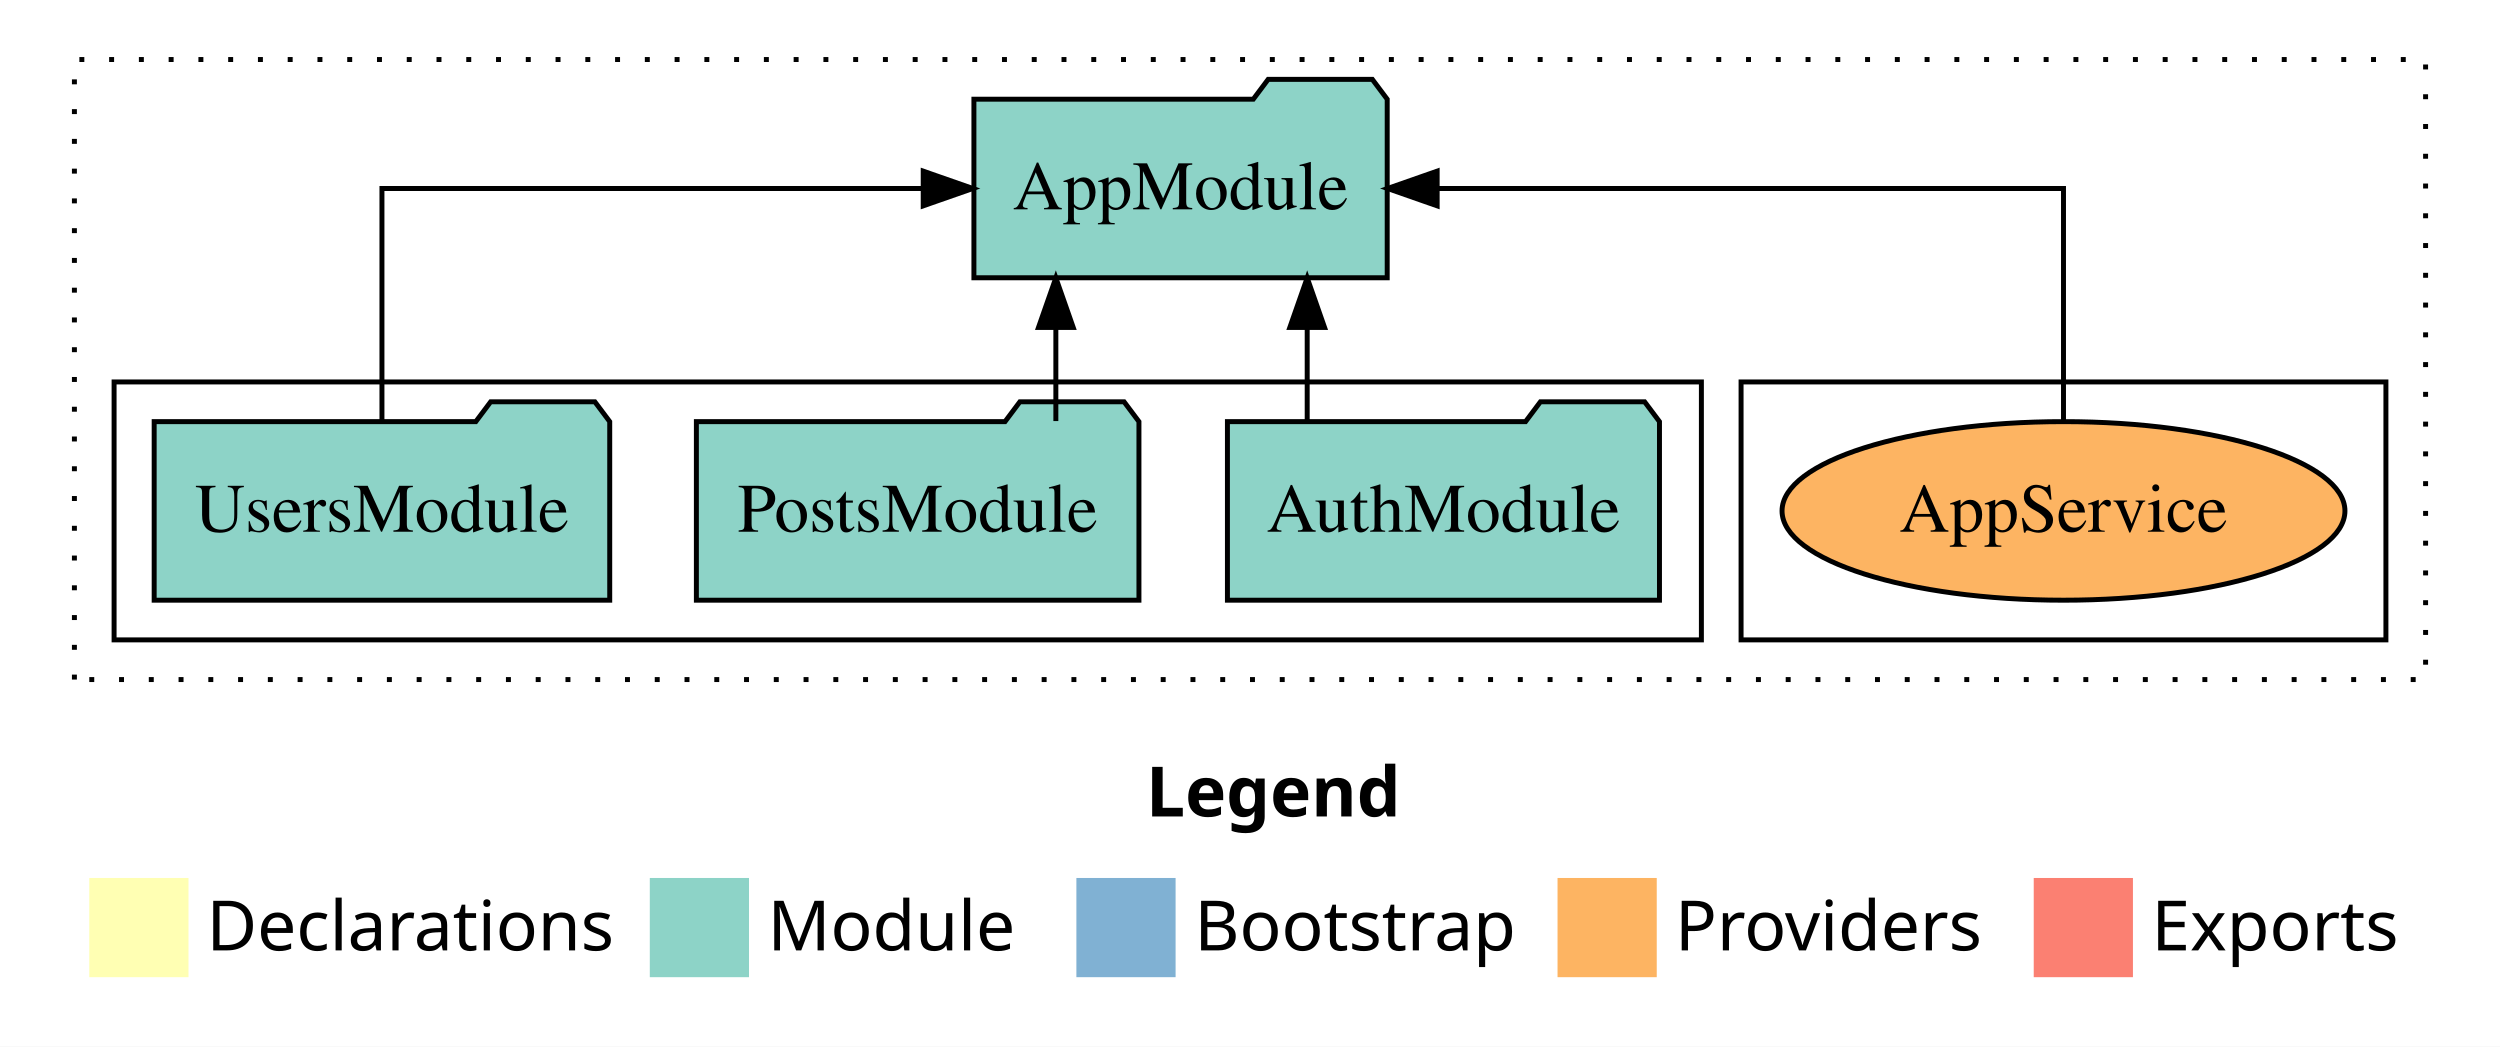
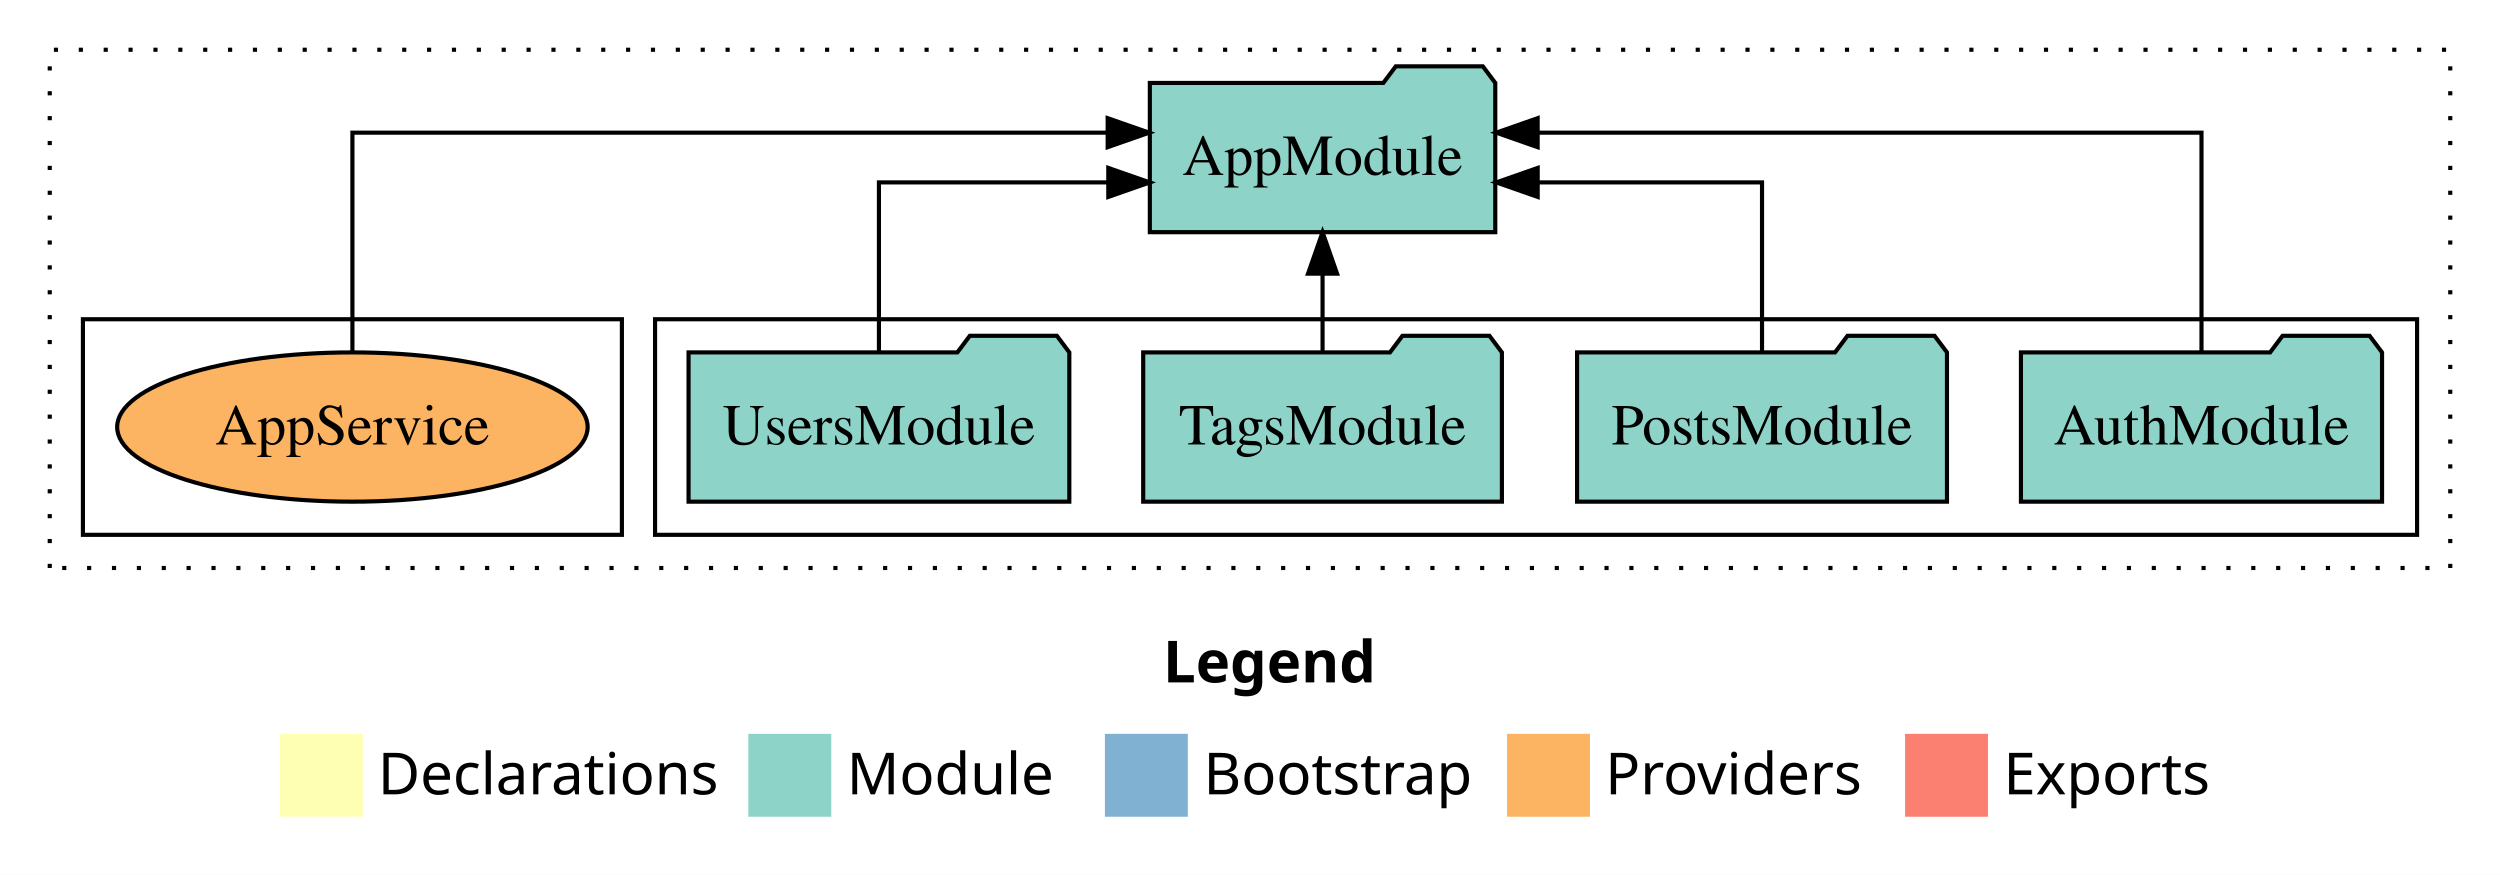
- <svg xmlns="http://www.w3.org/2000/svg" width="504pt" height="211pt" viewBox="0.00 0.00 504.00 211.00">
+ <svg xmlns="http://www.w3.org/2000/svg" width="603pt" height="211pt" viewBox="0.00 0.00 603.00 211.00">
  <g id="graph0" class="graph" transform="scale(1 1) rotate(0) translate(4 207)">
-     <polygon fill="white" stroke="transparent" points="-4,4 -4,-207 500,-207 500,4 -4,4" />
-     <text text-anchor="start" x="227.01" y="-42.4" font-family="Times-12" font-weight="bold" font-size="14.00">Legend</text>
-     <polygon fill="#ffffb3" stroke="transparent" points="14,-10 14,-30 34,-30 34,-10 14,-10" />
-     <text text-anchor="start" x="37.63" y="-15.4" font-family="Times-12" font-size="14.00">  Declarations</text>
-     <polygon fill="#8dd3c7" stroke="transparent" points="127,-10 127,-30 147,-30 147,-10 127,-10" />
-     <text text-anchor="start" x="150.73" y="-15.4" font-family="Times-12" font-size="14.00">  Module</text>
-     <polygon fill="#80b1d3" stroke="transparent" points="213,-10 213,-30 233,-30 233,-10 213,-10" />
-     <text text-anchor="start" x="236.78" y="-15.4" font-family="Times-12" font-size="14.00">  Bootstrap</text>
-     <polygon fill="#fdb462" stroke="transparent" points="310,-10 310,-30 330,-30 330,-10 310,-10" />
-     <text text-anchor="start" x="333.67" y="-15.4" font-family="Times-12" font-size="14.00">  Providers</text>
-     <polygon fill="#fb8072" stroke="transparent" points="406,-10 406,-30 426,-30 426,-10 406,-10" />
-     <text text-anchor="start" x="429.73" y="-15.4" font-family="Times-12" font-size="14.00">  Exports</text>
+     <polygon fill="white" stroke="transparent" points="-4,4 -4,-207 599,-207 599,4 -4,4" />
+     <text text-anchor="start" x="276.51" y="-42.4" font-family="Times-12" font-weight="bold" font-size="14.00">Legend</text>
+     <polygon fill="#ffffb3" stroke="transparent" points="63.5,-10 63.5,-30 83.5,-30 83.5,-10 63.5,-10" />
+     <text text-anchor="start" x="87.13" y="-15.4" font-family="Times-12" font-size="14.00">  Declarations</text>
+     <polygon fill="#8dd3c7" stroke="transparent" points="176.5,-10 176.5,-30 196.5,-30 196.5,-10 176.5,-10" />
+     <text text-anchor="start" x="200.23" y="-15.4" font-family="Times-12" font-size="14.00">  Module</text>
+     <polygon fill="#80b1d3" stroke="transparent" points="262.5,-10 262.5,-30 282.5,-30 282.5,-10 262.5,-10" />
+     <text text-anchor="start" x="286.28" y="-15.4" font-family="Times-12" font-size="14.00">  Bootstrap</text>
+     <polygon fill="#fdb462" stroke="transparent" points="359.5,-10 359.5,-30 379.5,-30 379.5,-10 359.5,-10" />
+     <text text-anchor="start" x="383.17" y="-15.4" font-family="Times-12" font-size="14.00">  Providers</text>
+     <polygon fill="#fb8072" stroke="transparent" points="455.5,-10 455.5,-30 475.5,-30 475.5,-10 455.5,-10" />
+     <text text-anchor="start" x="479.23" y="-15.4" font-family="Times-12" font-size="14.00">  Exports</text>
    <g id="clust1" class="cluster">
-       <polygon fill="none" stroke="black" stroke-dasharray="1,5" points="11,-70 11,-195 485,-195 485,-70 11,-70" />
+       <polygon fill="none" stroke="black" stroke-dasharray="1,5" points="8,-70 8,-195 587,-195 587,-70 8,-70" />
+     </g>
+     <g id="clust3" class="cluster">
+       <polygon fill="none" stroke="black" points="154,-78 154,-130 579,-130 579,-78 154,-78" />
    </g>
    <g id="clust6" class="cluster">
-       <polygon fill="none" stroke="black" points="347,-78 347,-130 477,-130 477,-78 347,-78" />
-     </g>
-     <g id="clust3" class="cluster">
-       <polygon fill="none" stroke="black" points="19,-78 19,-130 339,-130 339,-78 19,-78" />
+       <polygon fill="none" stroke="black" points="16,-78 16,-130 146,-130 146,-78 16,-78" />
    </g>
    <g id="node1" class="node">
-       <polygon fill="#8dd3c7" stroke="black" points="330.55,-122 327.55,-126 306.55,-126 303.55,-122 243.45,-122 243.45,-86 330.55,-86 330.55,-122" />
-       <text text-anchor="middle" x="287" y="-99.8" font-family="Times,serif" font-size="14.00">AuthModule</text>
+       <polygon fill="#8dd3c7" stroke="black" points="570.55,-122 567.55,-126 546.55,-126 543.55,-122 483.45,-122 483.45,-86 570.55,-86 570.55,-122" />
+       <text text-anchor="middle" x="527" y="-99.8" font-family="Times,serif" font-size="14.00">AuthModule</text>
+     </g>
+     <g id="node5" class="node">
+       <polygon fill="#8dd3c7" stroke="black" points="356.66,-187 353.66,-191 332.66,-191 329.66,-187 273.34,-187 273.34,-151 356.66,-151 356.66,-187" />
+       <text text-anchor="middle" x="315" y="-164.8" font-family="Times,serif" font-size="14.00">AppModule</text>
+     </g>
+     <g id="edge1" class="edge">
+       <path fill="none" stroke="black" d="M527,-122.28C527,-143.32 527,-175 527,-175 527,-175 366.88,-175 366.88,-175" />
+       <polygon fill="black" stroke="black" points="366.88,-171.5 356.88,-175 366.88,-178.5 366.88,-171.5" />
+     </g>
+     <g id="node2" class="node">
+       <polygon fill="#8dd3c7" stroke="black" points="465.61,-122 462.61,-126 441.61,-126 438.61,-122 376.39,-122 376.39,-86 465.61,-86 465.61,-122" />
+       <text text-anchor="middle" x="421" y="-99.8" font-family="Times,serif" font-size="14.00">PostsModule</text>
+     </g>
+     <g id="edge2" class="edge">
+       <path fill="none" stroke="black" d="M421,-122.02C421,-139.37 421,-163 421,-163 421,-163 366.89,-163 366.89,-163" />
+       <polygon fill="black" stroke="black" points="366.89,-159.5 356.89,-163 366.89,-166.5 366.89,-159.5" />
+     </g>
+     <g id="node3" class="node">
+       <polygon fill="#8dd3c7" stroke="black" points="358.26,-122 355.26,-126 334.26,-126 331.26,-122 271.74,-122 271.74,-86 358.26,-86 358.26,-122" />
+       <text text-anchor="middle" x="315" y="-99.8" font-family="Times,serif" font-size="14.00">TagsModule</text>
+     </g>
+     <g id="edge3" class="edge">
+       <path fill="none" stroke="black" d="M315,-122.11C315,-122.11 315,-140.99 315,-140.99" />
+       <polygon fill="black" stroke="black" points="311.5,-140.99 315,-150.99 318.5,-140.99 311.5,-140.99" />
    </g>
    <g id="node4" class="node">
-       <polygon fill="#8dd3c7" stroke="black" points="275.66,-187 272.66,-191 251.66,-191 248.66,-187 192.34,-187 192.34,-151 275.66,-151 275.66,-187" />
-       <text text-anchor="middle" x="234" y="-164.8" font-family="Times,serif" font-size="14.00">AppModule</text>
-     </g>
-     <g id="edge1" class="edge">
-       <path fill="none" stroke="black" d="M259.53,-122.11C259.53,-122.11 259.53,-140.99 259.53,-140.99" />
-       <polygon fill="black" stroke="black" points="256.03,-140.99 259.53,-150.99 263.03,-140.99 256.03,-140.99" />
-     </g>
-     <g id="node2" class="node">
-       <polygon fill="#8dd3c7" stroke="black" points="225.61,-122 222.61,-126 201.61,-126 198.61,-122 136.39,-122 136.39,-86 225.61,-86 225.61,-122" />
-       <text text-anchor="middle" x="181" y="-99.8" font-family="Times,serif" font-size="14.00">PostsModule</text>
-     </g>
-     <g id="edge2" class="edge">
-       <path fill="none" stroke="black" d="M208.86,-122.11C208.86,-122.11 208.86,-140.99 208.86,-140.99" />
-       <polygon fill="black" stroke="black" points="205.36,-140.99 208.86,-150.99 212.36,-140.99 205.36,-140.99" />
-     </g>
-     <g id="node3" class="node">
-       <polygon fill="#8dd3c7" stroke="black" points="118.92,-122 115.92,-126 94.92,-126 91.92,-122 27.08,-122 27.08,-86 118.92,-86 118.92,-122" />
-       <text text-anchor="middle" x="73" y="-99.8" font-family="Times,serif" font-size="14.00">UsersModule</text>
-     </g>
-     <g id="edge3" class="edge">
-       <path fill="none" stroke="black" d="M73,-122.11C73,-141.34 73,-169 73,-169 73,-169 182.12,-169 182.12,-169" />
-       <polygon fill="black" stroke="black" points="182.12,-172.5 192.12,-169 182.12,-165.5 182.12,-172.5" />
-     </g>
-     <g id="node5" class="node">
-       <ellipse fill="#fdb462" stroke="black" cx="412" cy="-104" rx="56.74" ry="18" />
-       <text text-anchor="middle" x="412" y="-99.8" font-family="Times,serif" font-size="14.00">AppService</text>
+       <polygon fill="#8dd3c7" stroke="black" points="253.92,-122 250.92,-126 229.92,-126 226.92,-122 162.08,-122 162.08,-86 253.92,-86 253.92,-122" />
+       <text text-anchor="middle" x="208" y="-99.8" font-family="Times,serif" font-size="14.00">UsersModule</text>
    </g>
    <g id="edge4" class="edge">
-       <path fill="none" stroke="black" d="M412,-122.11C412,-141.34 412,-169 412,-169 412,-169 285.73,-169 285.73,-169" />
-       <polygon fill="black" stroke="black" points="285.73,-165.5 275.73,-169 285.73,-172.5 285.73,-165.5" />
+       <path fill="none" stroke="black" d="M208,-122.02C208,-139.37 208,-163 208,-163 208,-163 263.32,-163 263.32,-163" />
+       <polygon fill="black" stroke="black" points="263.32,-166.5 273.32,-163 263.32,-159.5 263.32,-166.5" />
+     </g>
+     <g id="node6" class="node">
+       <ellipse fill="#fdb462" stroke="black" cx="81" cy="-104" rx="56.74" ry="18" />
+       <text text-anchor="middle" x="81" y="-99.8" font-family="Times,serif" font-size="14.00">AppService</text>
+     </g>
+     <g id="edge5" class="edge">
+       <path fill="none" stroke="black" d="M81,-122.28C81,-143.32 81,-175 81,-175 81,-175 263.17,-175 263.17,-175" />
+       <polygon fill="black" stroke="black" points="263.17,-178.5 273.17,-175 263.17,-171.5 263.17,-178.5" />
    </g>
  </g>
</svg>
